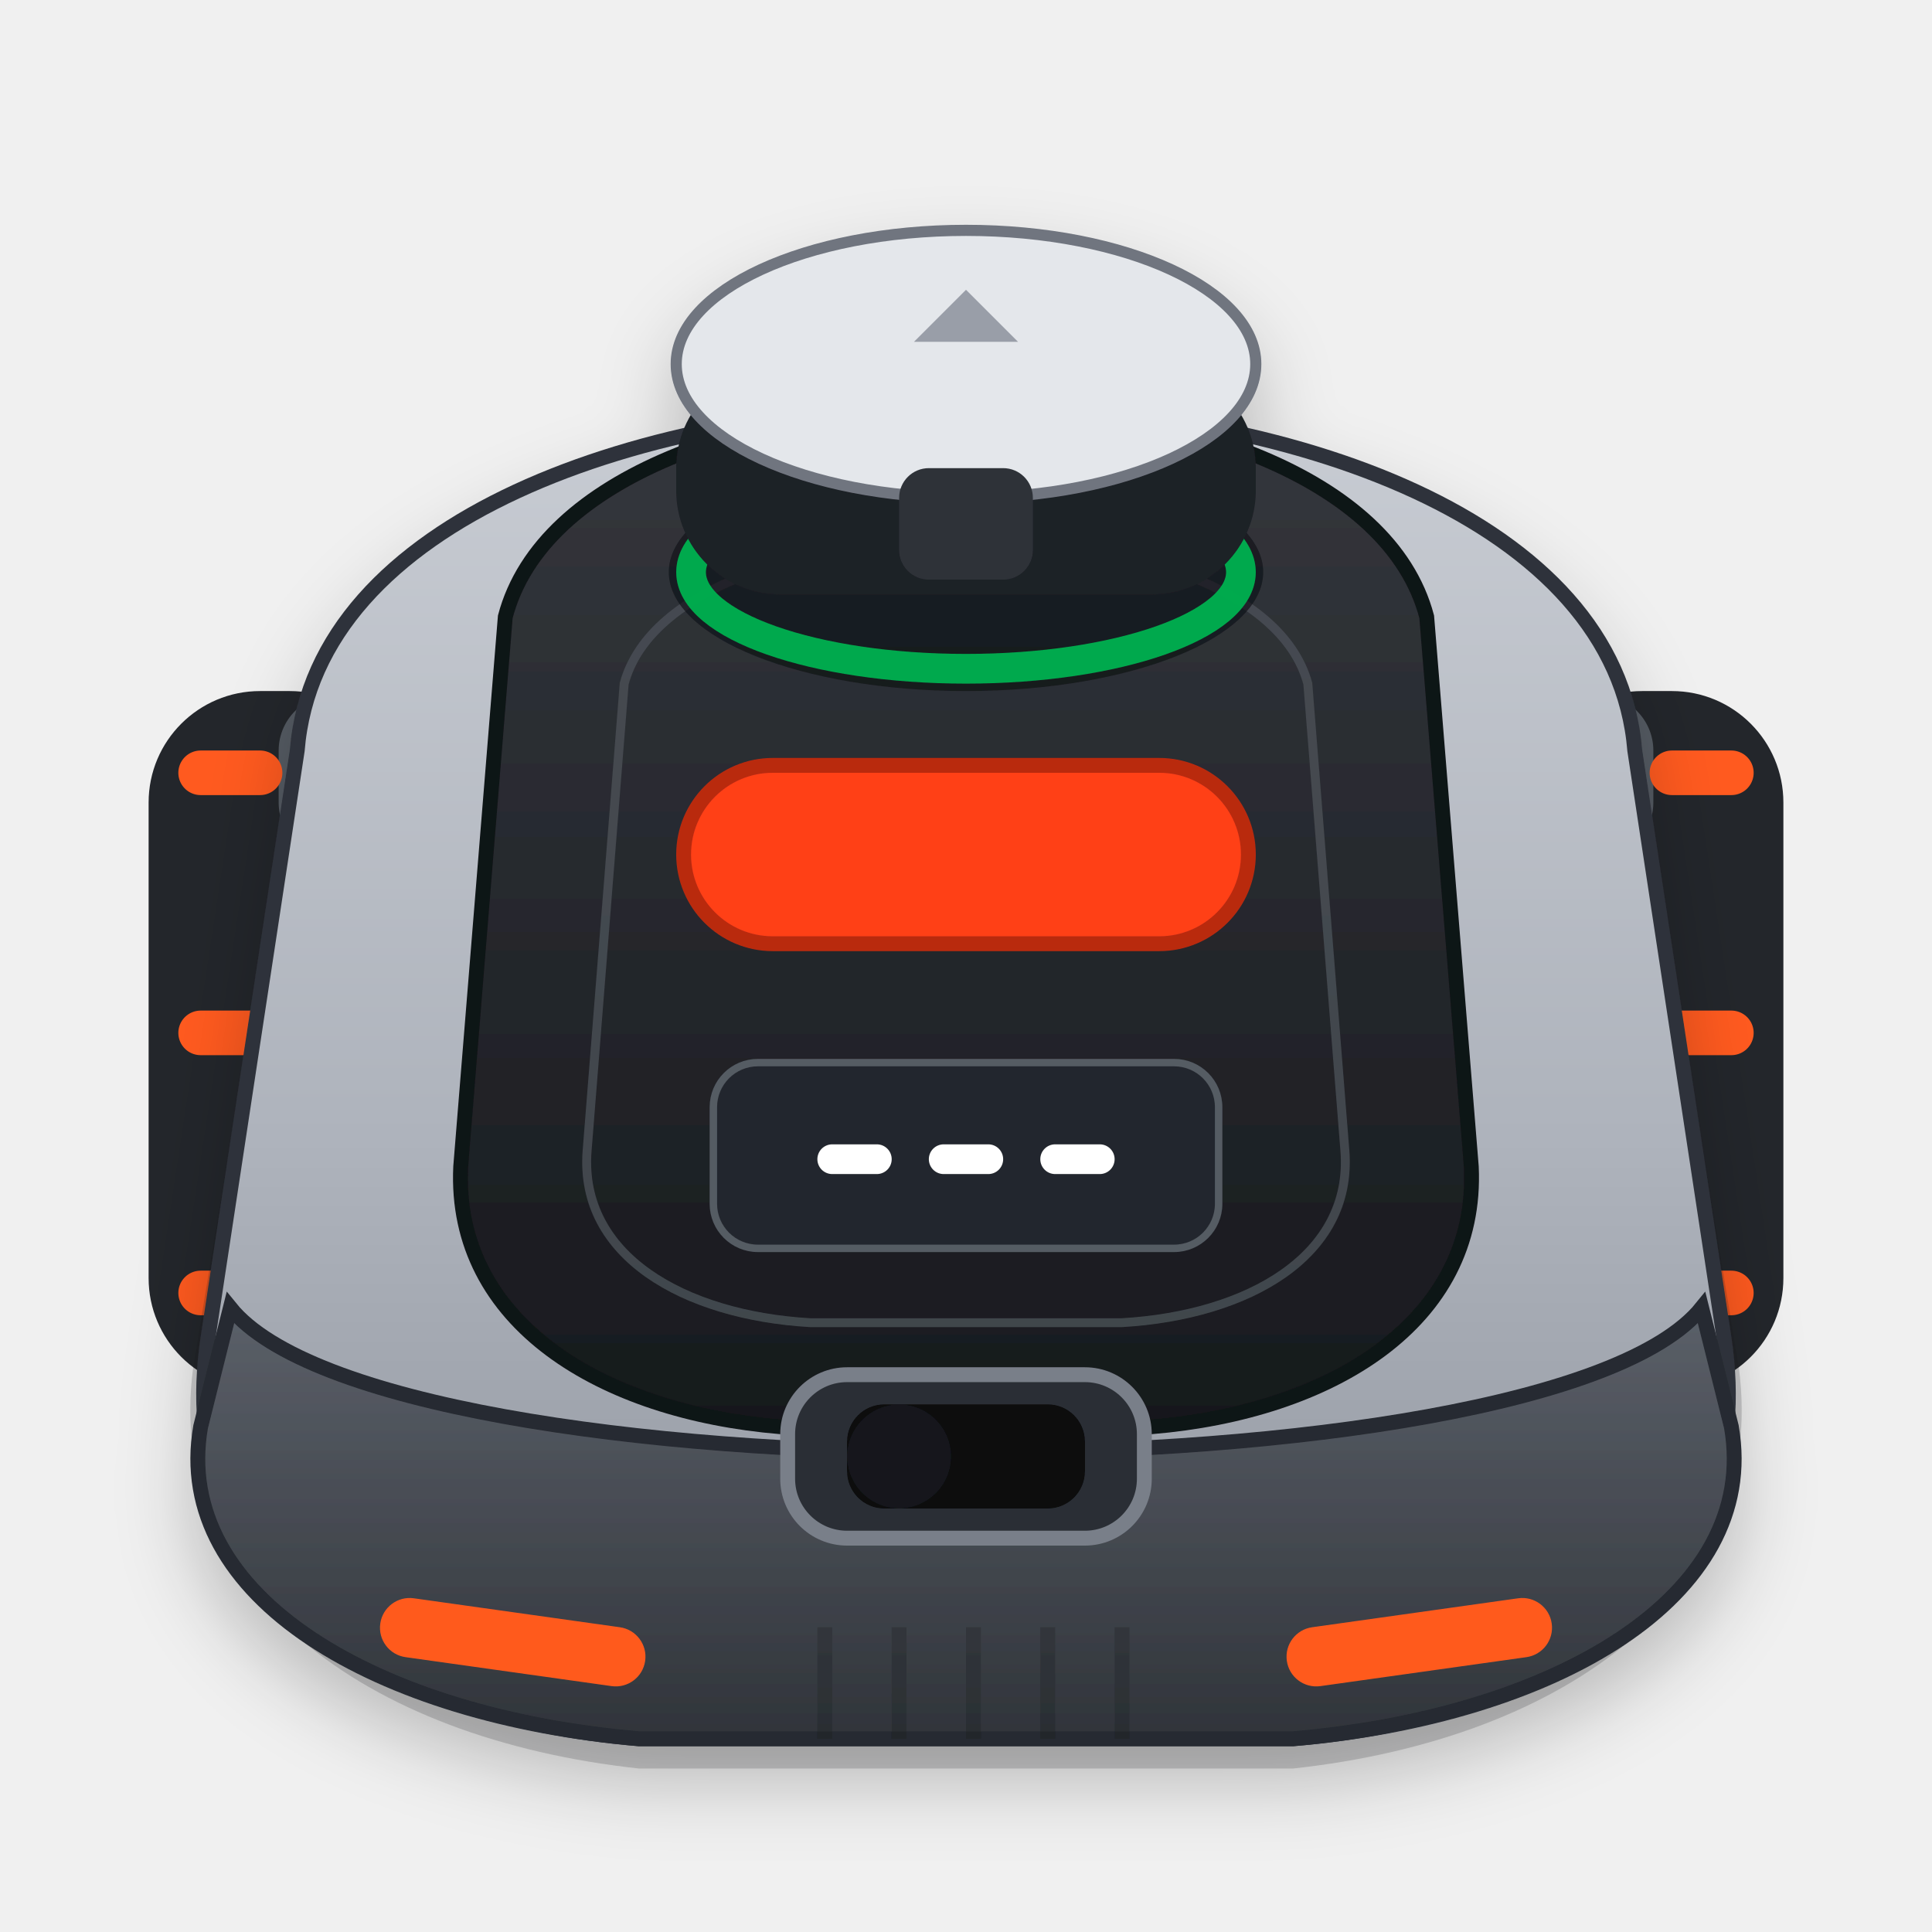
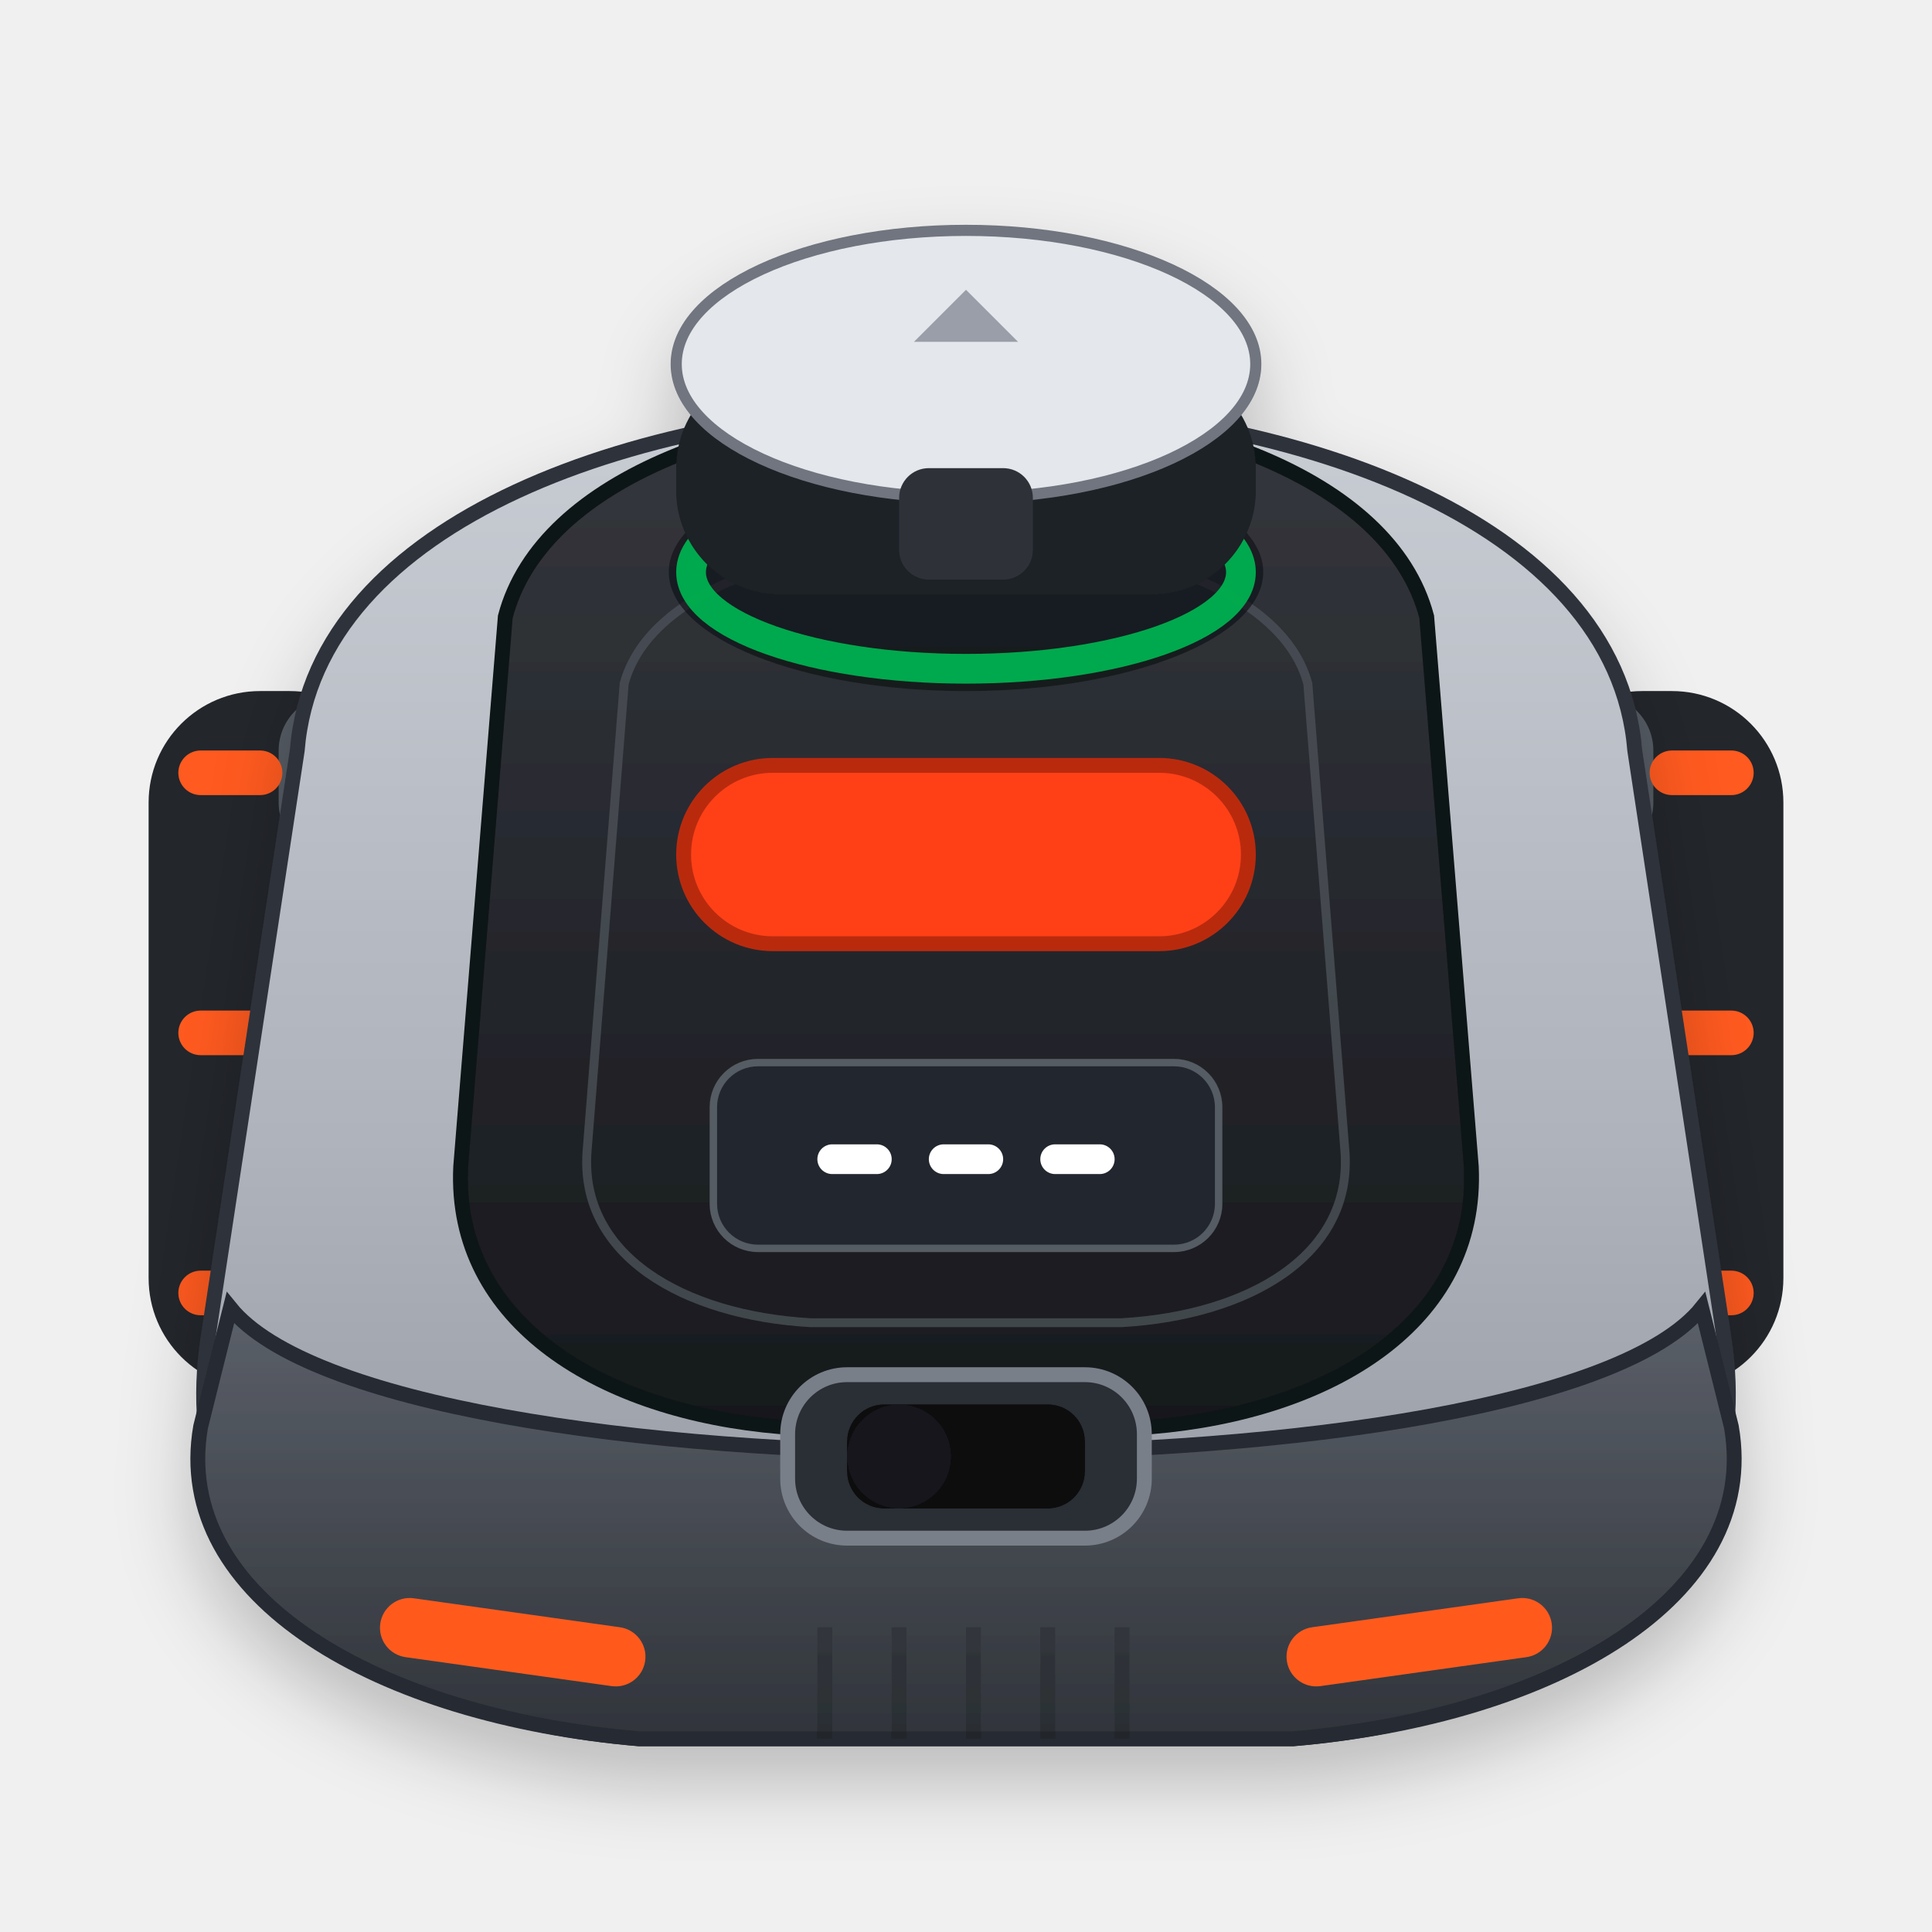
<svg xmlns="http://www.w3.org/2000/svg" viewBox="0 0 260 260" aria-hidden="true">
  <defs>
    <linearGradient id="shellGradient" x1="0%" y1="0%" x2="0%" y2="100%">
      <stop offset="0%" stop-color="#c8ccd3" />
      <stop offset="55%" stop-color="#aeb3bc" />
      <stop offset="100%" stop-color="#8f949d" />
    </linearGradient>
    <linearGradient id="darkPanelGradient" x1="0%" y1="0%" x2="0%" y2="100%">
      <stop offset="0%" stop-color="#34373d" />
      <stop offset="100%" stop-color="#17191d" />
    </linearGradient>
    <linearGradient id="bumperGradient" x1="0%" y1="0%" x2="0%" y2="100%">
      <stop offset="0%" stop-color="#5b6069" />
      <stop offset="100%" stop-color="#30343a" />
    </linearGradient>
    <filter id="softShadow" x="-20%" y="-20%" width="140%" height="140%">
      <feDropShadow dx="0" dy="5" stdDeviation="5" flood-opacity="0.22" />
    </filter>
+     <clipPath id="wheelLeftClip">
+       <rect x="20" y="93" width="34" height="94" rx="15" />
+     </clipPath>
+     <clipPath id="wheelRightClip">
+       <rect x="206" y="93" width="34" height="94" rx="15" />
+     </clipPath>
  </defs>
-   <g class="wheel wheel-left">
-     <rect x="20" y="93" width="34" height="94" rx="15" fill="#23262b" />
-     <path class="wheel-tread" d="M45 101 v78" stroke="#555b63" stroke-width="15" stroke-linecap="round" stroke-dasharray="7 8" />
-     <path d="M27 104 h8 M27 139 h8 M27 174 h8" stroke="#ff5a1f" stroke-width="6" stroke-linecap="round" />
-   </g>
-   <g class="wheel wheel-right">
-     <rect x="206" y="93" width="34" height="94" rx="15" fill="#23262b" />
-     <path class="wheel-tread" d="M215 101 v78" stroke="#555b63" stroke-width="15" stroke-linecap="round" stroke-dasharray="7 8" />
-     <path d="M225 104 h8 M225 139 h8 M225 174 h8" stroke="#ff5a1f" stroke-width="6" stroke-linecap="round" />
-   </g>
-   <path d="M39 105 C43 42 217 42 221 105 L234 184 C238 214 211 234 174 238 H86 C49 234 22 214 26 184 Z" fill="#15171a" opacity="0.18" />
-   <g class="mower-body" filter="url(#softShadow)">
-     <path class="outer-shell" d="M40 101 C45 39 215 39 220 101 L232 180 C237 213 210 231 174 234 H86 C50 231 23 213 28 180 Z" fill="url(#shellGradient)" stroke="#2f333a" stroke-width="2" />
-     <path class="top-panel" d="M68 83 C78 45 182 45 192 83 L198 157 C199 178 179 190 155 192 H105 C81 190 61 178 62 157 Z" fill="url(#darkPanelGradient)" stroke="#101216" stroke-width="2" />
-     <path d="M84 92 C91 66 169 66 176 92 L181 155 C182 169 168 177 151 178 H109 C92 177 78 169 79 155 Z" fill="none" stroke="#4b5057" stroke-width="1.2" opacity="0.8" />
-     <path class="front-bumper" d="M31 176 C52 202 208 202 229 176 L233 192 C237 215 209 231 174 234 H86 C51 231 23 215 27 192 Z" fill="url(#bumperGradient)" stroke="#252930" stroke-width="2" />
-     <rect x="106" y="185" width="48" height="22" rx="8" fill="#2b2f35" stroke="#797f89" stroke-width="2" />
-     <rect x="114" y="189" width="32" height="14" rx="5" fill="#08090b" />
-     <circle cx="121" cy="196" r="7" fill="#16191f" opacity="0.8" />
-     <rect class="orange-accent" x="51" y="217" width="36" height="8" rx="4" fill="#ff5a1f" transform="rotate(8 69 221)" />
-     <rect class="orange-accent" x="173" y="217" width="36" height="8" rx="4" fill="#ff5a1f" transform="rotate(-8 191 221)" />
-     <g opacity="0.3">
-       <line x1="111" y1="219" x2="111" y2="234" stroke="#1a1d21" stroke-width="2" />
-       <line x1="121" y1="219" x2="121" y2="234" stroke="#1a1d21" stroke-width="2" />
-       <line x1="131" y1="219" x2="131" y2="234" stroke="#1a1d21" stroke-width="2" />
-       <line x1="141" y1="219" x2="141" y2="234" stroke="#1a1d21" stroke-width="2" />
-       <line x1="151" y1="219" x2="151" y2="234" stroke="#1a1d21" stroke-width="2" />
+   <g class="mower-assembly">
+     <g class="wheel wheel-left">
+       <rect x="20" y="93" width="34" height="94" rx="15" fill="#23262b" />
+       <path d="M45 101 v78" stroke="#555b63" stroke-width="15" stroke-linecap="round" stroke-dasharray="7 8" />
+       <g clip-path="url(#wheelLeftClip)">
+         <path class="wheel-tread wheel-tread-left" d="M27 104 h8 M27 139 h8 M27 174 h8 M27 209 h8" stroke="#ff5a1f" stroke-width="6" stroke-linecap="round" />
+       </g>
    </g>
-     <g class="lidar">
-       <ellipse cx="130" cy="77" rx="40" ry="16" fill="#0e1014" opacity="0.65" />
-       <ellipse class="lidar-ring" cx="130" cy="77" rx="37" ry="13" fill="none" stroke="#00B050" stroke-width="4" opacity="0.95" />
-       <rect x="91" y="49" width="78" height="31" rx="14" fill="#1d2026" />
-       <ellipse cx="130" cy="49" rx="39" ry="18" fill="#e4e7eb" stroke="#70757f" stroke-width="1.5" />
-       <path d="M130 39 l7 7 h-14 z" fill="#8c929c" opacity="0.85" />
-       <rect x="121" y="63" width="18" height="15" rx="4" fill="#2f3339" />
+     <g class="wheel wheel-right">
+       <rect x="206" y="93" width="34" height="94" rx="15" fill="#23262b" />
+       <path d="M215 101 v78" stroke="#555b63" stroke-width="15" stroke-linecap="round" stroke-dasharray="7 8" />
+       <g clip-path="url(#wheelRightClip)">
+         <path class="wheel-tread wheel-tread-right" d="M225 104 h8 M225 139 h8 M225 174 h8 M225 209 h8" stroke="#ff5a1f" stroke-width="6" stroke-linecap="round" />
+       </g>
    </g>
-     <rect class="stop-button" x="92" y="103" width="76" height="24" rx="12" fill="#ff3f18" stroke="#b92a11" stroke-width="2" />
-     <rect x="96" y="143" width="68" height="25" rx="6" fill="#24282e" stroke="#555b64" />
-     <g class="leds">
-       <rect x="110" y="154" width="10" height="4" rx="2" fill="#ffffff" />
-       <rect x="125" y="154" width="10" height="4" rx="2" fill="#ffffff" />
-       <rect x="140" y="154" width="10" height="4" rx="2" fill="#ffffff" />
+     <g class="mower-body" filter="url(#softShadow)">
+       <path class="outer-shell" d="M40 101 C45 39 215 39 220 101 L232 180 C237 213 210 231 174 234 H86 C50 231 23 213 28 180 Z" fill="url(#shellGradient)" stroke="#2f333a" stroke-width="2" />
+       <path class="top-panel" d="M68 83 C78 45 182 45 192 83 L198 157 C199 178 179 190 155 192 H105 C81 190 61 178 62 157 Z" fill="url(#darkPanelGradient)" stroke="#101216" stroke-width="2" />
+       <path d="M84 92 C91 66 169 66 176 92 L181 155 C182 169 168 177 151 178 H109 C92 177 78 169 79 155 Z" fill="none" stroke="#4b5057" stroke-width="1.2" opacity="0.8" />
+       <path class="front-bumper" d="M31 176 C52 202 208 202 229 176 L233 192 C237 215 209 231 174 234 H86 C51 231 23 215 27 192 Z" fill="url(#bumperGradient)" stroke="#252930" stroke-width="2" />
+       <rect x="106" y="185" width="48" height="22" rx="8" fill="#2b2f35" stroke="#797f89" stroke-width="2" />
+       <rect x="114" y="189" width="32" height="14" rx="5" fill="#08090b" />
+       <circle cx="121" cy="196" r="7" fill="#16191f" opacity="0.8" />
+       <rect class="orange-accent" x="51" y="217" width="36" height="8" rx="4" fill="#ff5a1f" transform="rotate(8 69 221)" />
+       <rect class="orange-accent" x="173" y="217" width="36" height="8" rx="4" fill="#ff5a1f" transform="rotate(-8 191 221)" />
+       <g opacity="0.3">
+         <line x1="111" y1="219" x2="111" y2="234" stroke="#1a1d21" stroke-width="2" />
+         <line x1="121" y1="219" x2="121" y2="234" stroke="#1a1d21" stroke-width="2" />
+         <line x1="131" y1="219" x2="131" y2="234" stroke="#1a1d21" stroke-width="2" />
+         <line x1="141" y1="219" x2="141" y2="234" stroke="#1a1d21" stroke-width="2" />
+         <line x1="151" y1="219" x2="151" y2="234" stroke="#1a1d21" stroke-width="2" />
+       </g>
+       <g class="lidar">
+         <ellipse cx="130" cy="77" rx="40" ry="16" fill="#0e1014" opacity="0.65" />
+         <ellipse class="lidar-ring" cx="130" cy="77" rx="37" ry="13" fill="none" stroke="#00B050" stroke-width="4" opacity="0.95" />
+         <rect x="91" y="49" width="78" height="31" rx="14" fill="#1d2026" />
+         <ellipse cx="130" cy="49" rx="39" ry="18" fill="#e4e7eb" stroke="#70757f" stroke-width="1.5" />
+         <path d="M130 39 l7 7 h-14 z" fill="#8c929c" opacity="0.85" />
+         <rect x="121" y="63" width="18" height="15" rx="4" fill="#2f3339" />
+       </g>
+       <rect class="stop-button" x="92" y="103" width="76" height="24" rx="12" fill="#ff3f18" stroke="#b92a11" stroke-width="2" />
+       <rect x="96" y="143" width="68" height="25" rx="6" fill="#24282e" stroke="#555b64" />
+       <g class="leds">
+         <rect class="led" x="110" y="154" width="10" height="4" rx="2" fill="#ffffff" />
+         <rect class="led" x="125" y="154" width="10" height="4" rx="2" fill="#ffffff" />
+         <rect class="led" x="140" y="154" width="10" height="4" rx="2" fill="#ffffff" />
+       </g>
    </g>
  </g>
</svg>
